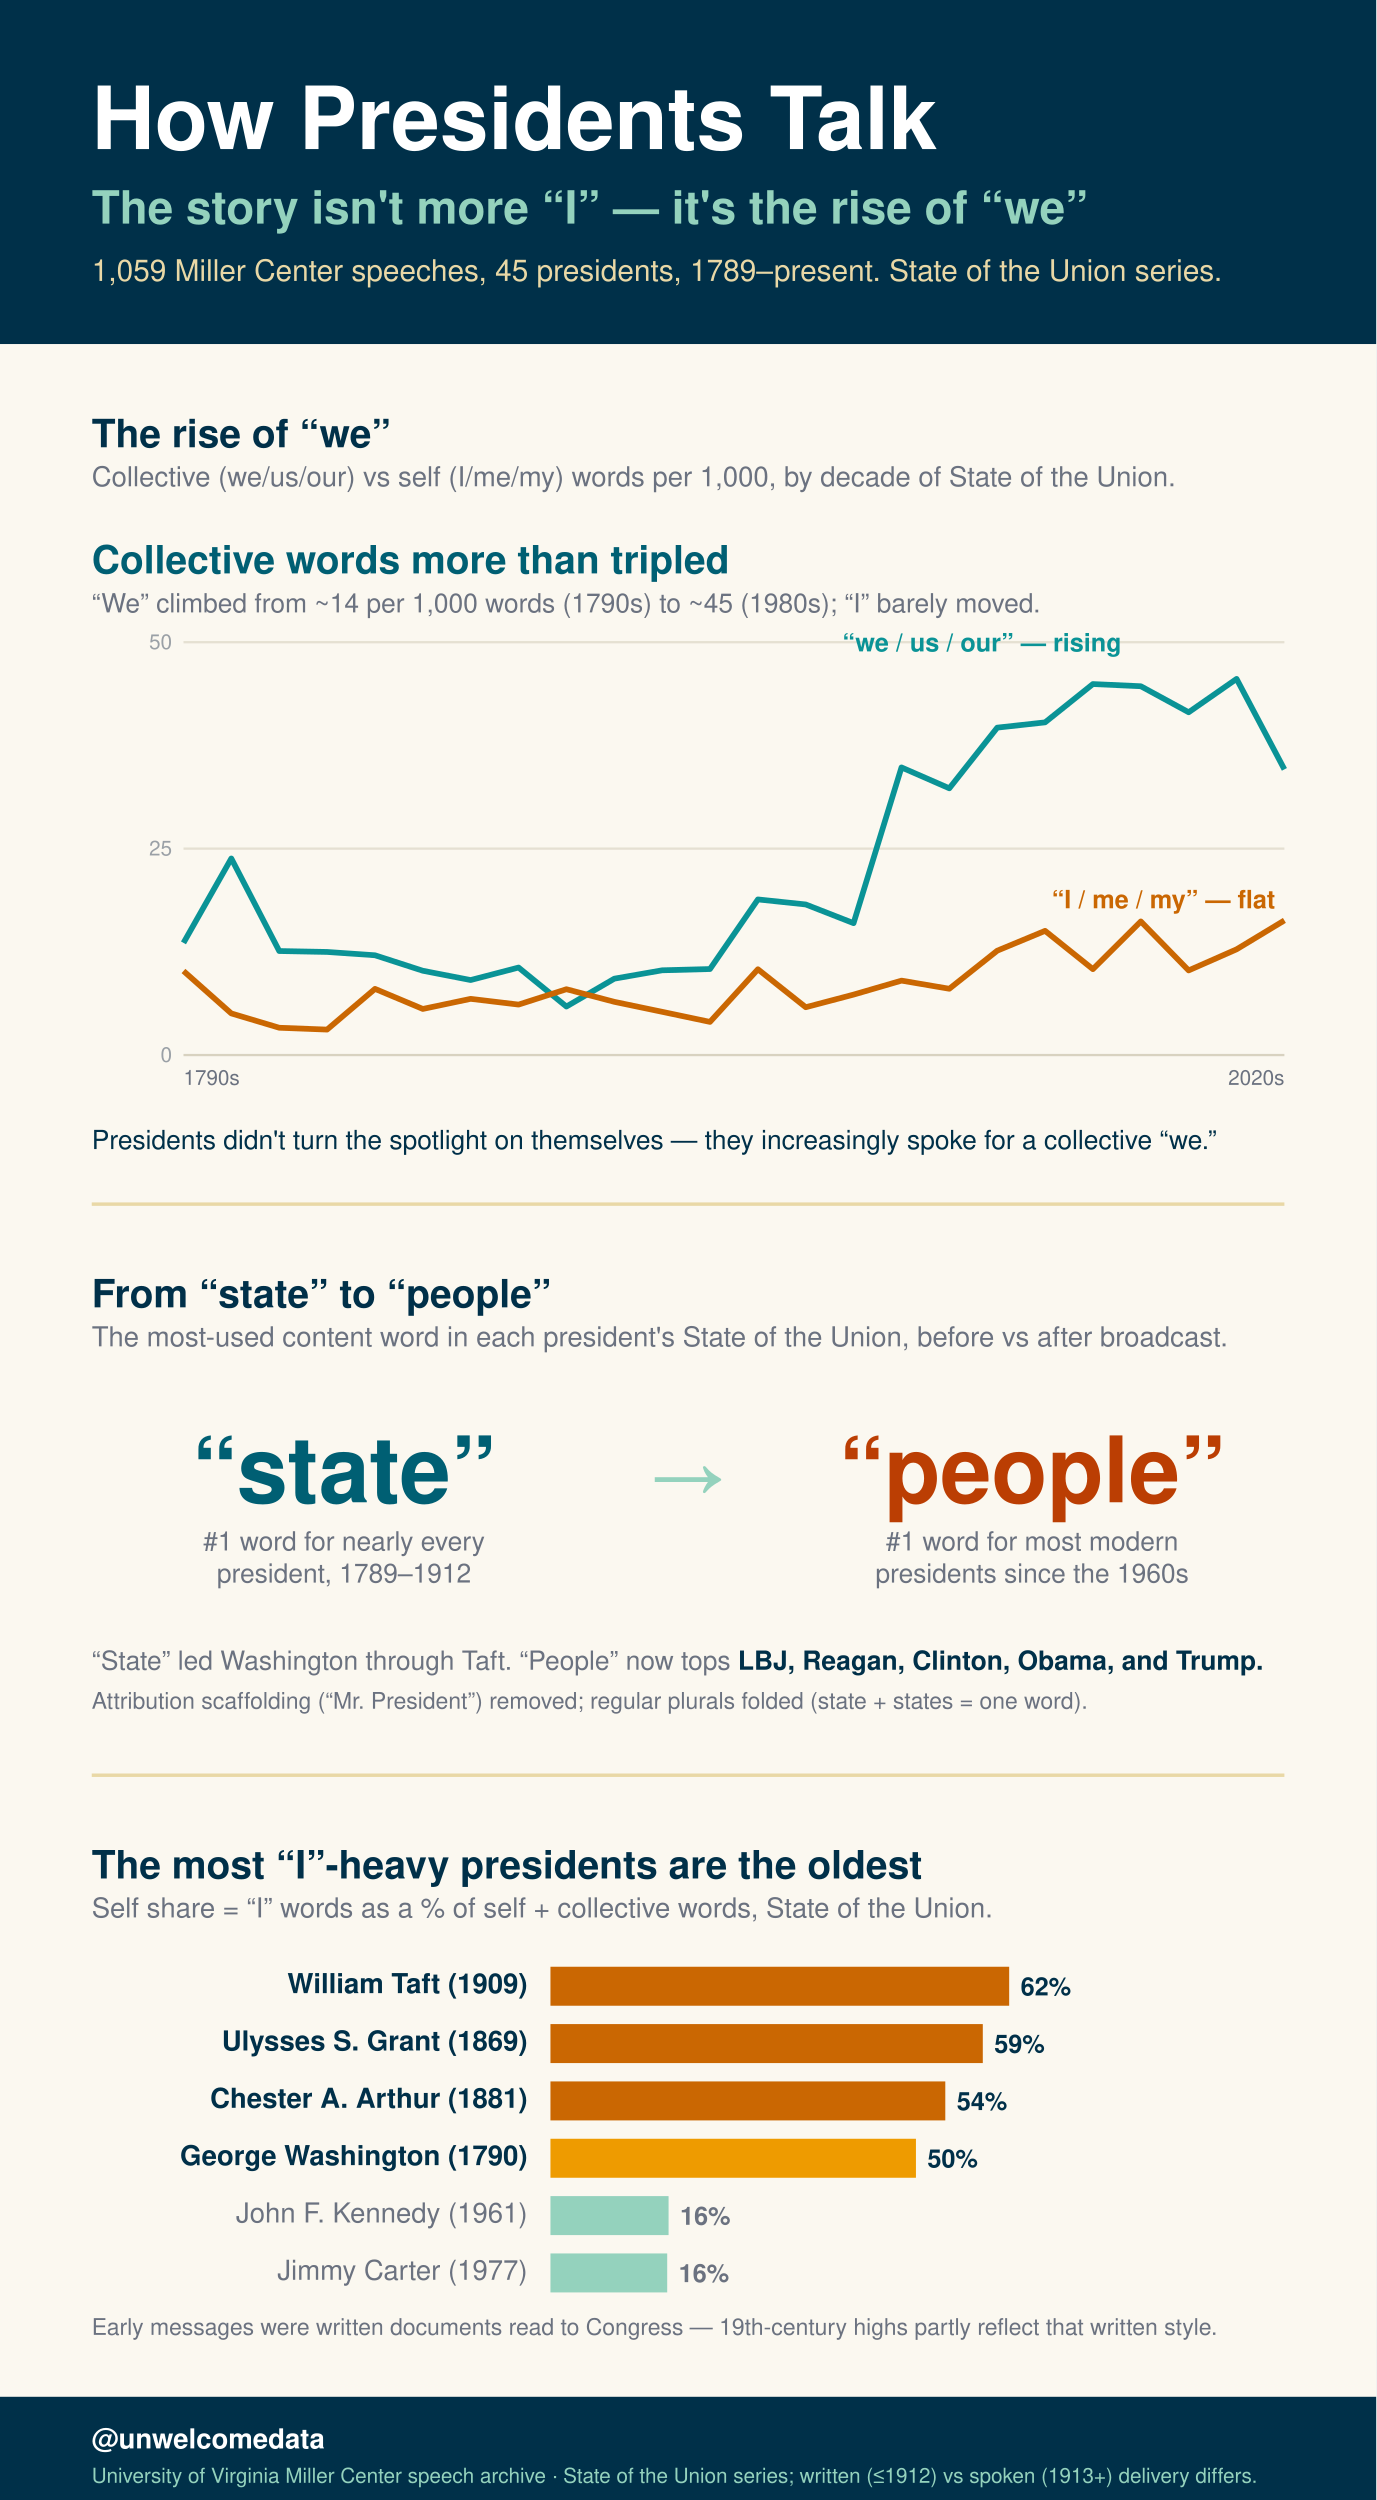
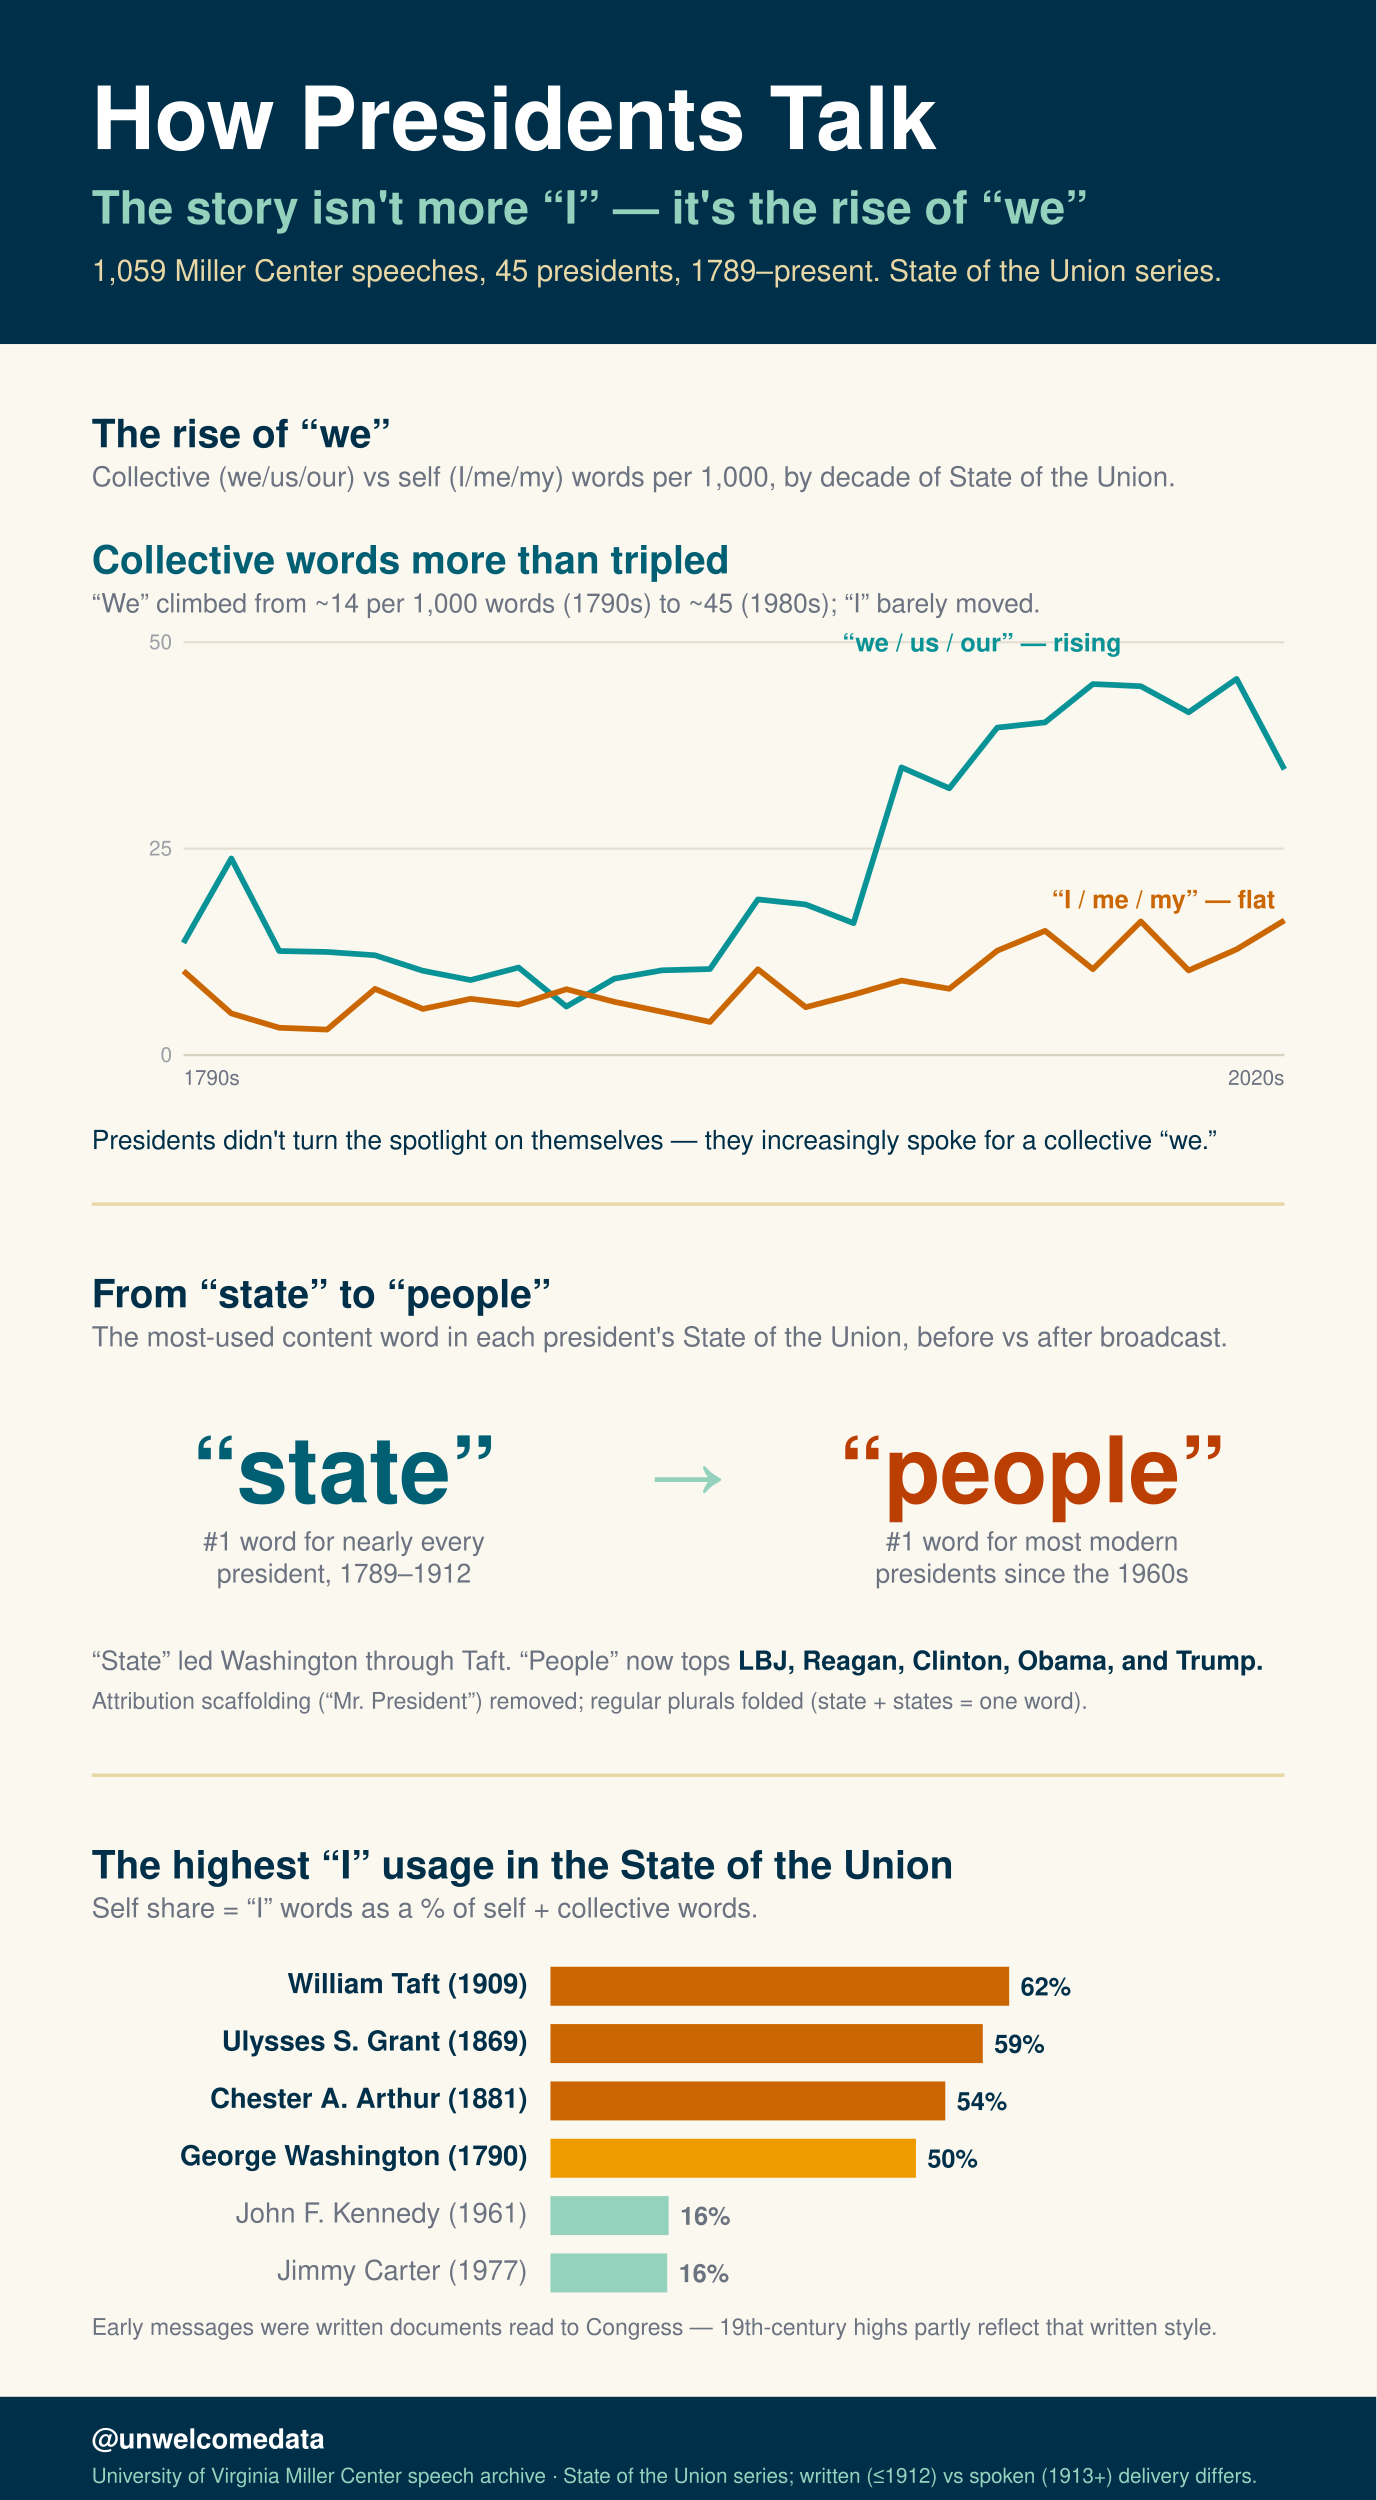
<svg xmlns="http://www.w3.org/2000/svg" width="1200" height="2180" viewBox="0 0 1200 2180" font-family="Helvetica, Arial, sans-serif">
  <rect width="1200" height="2180" fill="#FBF8F0" />
  <rect x="0" y="0" width="1200" height="300" fill="#003049" />
  <text x="80" y="130" fill="#FFFFFF" font-size="76" font-weight="bold">How Presidents Talk</text>
  <text x="80" y="195" fill="#94D2BD" font-size="40" font-weight="bold">The story isn't more “I” — it's the rise of “we”</text>
  <text x="80" y="245" fill="#E9D8A6" font-size="26">1,059 Miller Center speeches, 45 presidents, 1789–present. State of the Union series.</text>
  <text x="80" y="390" fill="#003049" font-size="34" font-weight="bold">The rise of “we”</text>
  <text x="80" y="424" fill="#6B7280" font-size="24">Collective (we/us/our) vs self (I/me/my) words per 1,000, by decade of State of the Union.</text>
  <text x="80" y="500" fill="#005F73" font-size="34" font-weight="bold">Collective words more than tripled</text>
  <text x="80" y="534" fill="#6B7280" font-size="23">“We” climbed from ~14 per 1,000 words (1790s) to ~45 (1980s); “I” barely moved.</text>
  <line x1="160" y1="560.0" x2="1120" y2="560.0" stroke="#E5E0D2" stroke-width="2" />
  <text x="150" y="566" fill="#9AA0A6" font-size="18" text-anchor="end">50</text>
  <line x1="160" y1="740.0" x2="1120" y2="740.0" stroke="#E5E0D2" stroke-width="2" />
  <text x="150" y="746" fill="#9AA0A6" font-size="18" text-anchor="end">25</text>
  <line x1="160" y1="920.0" x2="1120" y2="920.0" stroke="#D8D2C0" stroke-width="2" />
  <text x="150" y="926" fill="#9AA0A6" font-size="18" text-anchor="end">0</text>
  <polyline fill="none" stroke="#0A9396" stroke-width="5" stroke-linejoin="round" points="160.0,822.2 201.7,748.6 243.5,829.3 285.2,830.1 327.0,833.0 368.7,846.5 410.4,854.6 452.2,843.7 493.9,877.7 535.7,853.4 577.4,846.1 619.1,845.0 660.9,784.3 702.6,788.7 744.3,805.0 786.1,669.2 827.8,687.4 869.6,634.5 911.3,629.9 953.0,596.5 994.8,598.4 1036.5,621.1 1078.3,592.0 1120.0,670.9" />
  <polyline fill="none" stroke="#CA6702" stroke-width="5" stroke-linejoin="round" points="160.0,846.7 201.7,883.7 243.5,896.2 285.2,897.8 327.0,862.3 368.7,879.8 410.4,871.0 452.2,876.0 493.9,862.6 535.7,873.6 577.4,882.3 619.1,891.1 660.9,845.2 702.6,878.3 744.3,867.3 786.1,855.1 827.8,862.2 869.6,829.0 911.3,811.7 953.0,845.1 994.8,803.5 1036.5,846.2 1078.3,827.8 1120.0,802.6" />
  <text x="160" y="946" fill="#6B7280" font-size="18" text-anchor="start">1790s</text>
  <text x="1120" y="946" fill="#6B7280" font-size="18" text-anchor="end">2020s</text>
  <text x="978" y="568" fill="#0A9396" font-size="22" font-weight="bold" text-anchor="end">“we / us / our” — rising</text>
  <text x="1112" y="792" fill="#CA6702" font-size="22" font-weight="bold" text-anchor="end">“I / me / my” — flat</text>
  <text x="80" y="1002" fill="#003049" font-size="23">Presidents didn't turn the spotlight on themselves — they increasingly spoke for a collective “we.”</text>
  <line x1="80" y1="1050" x2="1120" y2="1050" stroke="#E9D8A6" stroke-width="3" />
  <text x="80" y="1140" fill="#003049" font-size="34" font-weight="bold">From “state” to “people”</text>
  <text x="80" y="1174" fill="#6B7280" font-size="24">The most-used content word in each president's State of the Union, before vs after broadcast.</text>
  <text x="300" y="1310" fill="#005F73" font-size="80" font-weight="bold" text-anchor="middle">“state”</text>
  <text x="300" y="1352" fill="#6B7280" font-size="23" text-anchor="middle">#1 word for nearly every</text>
  <text x="300" y="1380" fill="#6B7280" font-size="23" text-anchor="middle">president, 1789–1912</text>
  <text x="600" y="1312" fill="#94D2BD" font-size="70" font-weight="bold" text-anchor="middle">→</text>
  <text x="900" y="1310" fill="#BB3E03" font-size="80" font-weight="bold" text-anchor="middle">“people”</text>
  <text x="900" y="1352" fill="#6B7280" font-size="23" text-anchor="middle">#1 word for most modern</text>
  <text x="900" y="1380" fill="#6B7280" font-size="23" text-anchor="middle">presidents since the 1960s</text>
  <text x="80" y="1456" fill="#6B7280" font-size="23">“State” led Washington through Taft. “People” now tops <tspan fill="#003049" font-weight="bold">LBJ, Reagan, Clinton, Obama, and Trump.</tspan>
  </text>
  <text x="80" y="1490" fill="#6B7280" font-size="20">Attribution scaffolding (“Mr. President”) removed; regular plurals folded (state + states = one word).</text>
  <line x1="80" y1="1548" x2="1120" y2="1548" stroke="#E9D8A6" stroke-width="3" />
-   <text x="80" y="1638" fill="#003049" font-size="34" font-weight="bold">The most “I”-heavy presidents are the oldest</text>
-   <text x="80" y="1672" fill="#6B7280" font-size="24">Self share = “I” words as a % of self + collective words, State of the Union.</text>
+   <text x="80" y="1638" fill="#003049" font-size="34" font-weight="bold">The highest “I” usage in the State of the Union</text>
+   <text x="80" y="1672" fill="#6B7280" font-size="24">Self share = “I” words as a % of self + collective words.</text>
  <text x="460" y="1738" fill="#003049" font-size="24" font-weight="bold" text-anchor="end">William Taft (1909)</text>
  <rect x="480" y="1715" width="400.0" height="34" fill="#CA6702" />
  <text x="890" y="1740" fill="#003049" font-size="22" font-weight="bold">62%</text>
  <text x="460" y="1788" fill="#003049" font-size="24" font-weight="bold" text-anchor="end">Ulysses S. Grant (1869)</text>
  <rect x="480" y="1765" width="377.0" height="34" fill="#CA6702" />
  <text x="867" y="1790" fill="#003049" font-size="22" font-weight="bold">59%</text>
  <text x="460" y="1838" fill="#003049" font-size="24" font-weight="bold" text-anchor="end">Chester A. Arthur (1881)</text>
  <rect x="480" y="1815" width="344.3" height="34" fill="#CA6702" />
  <text x="834.3" y="1840" fill="#003049" font-size="22" font-weight="bold">54%</text>
  <text x="460" y="1888" fill="#003049" font-size="24" font-weight="bold" text-anchor="end">George Washington (1790)</text>
  <rect x="480" y="1865" width="318.7" height="34" fill="#EE9B00" />
  <text x="808.7" y="1890" fill="#003049" font-size="22" font-weight="bold">50%</text>
  <text x="460" y="1938" fill="#6B7280" font-size="24" text-anchor="end">John F. Kennedy (1961)</text>
  <rect x="480" y="1915" width="103.0" height="34" fill="#94D2BD" />
  <text x="593" y="1940" fill="#6B7280" font-size="22" font-weight="bold">16%</text>
  <text x="460" y="1988" fill="#6B7280" font-size="24" text-anchor="end">Jimmy Carter (1977)</text>
  <rect x="480" y="1965" width="101.8" height="34" fill="#94D2BD" />
  <text x="591.8" y="1990" fill="#6B7280" font-size="22" font-weight="bold">16%</text>
  <text x="80" y="2036" fill="#6B7280" font-size="20">Early messages were written documents read to Congress — 19th-century highs partly reflect that written style.</text>
  <rect x="0" y="2090" width="1200" height="90" fill="#003049" />
  <text x="80" y="2135" fill="#FFFFFF" font-size="24" font-weight="bold">@unwelcomedata</text>
  <text x="80" y="2165" fill="#94D2BD" font-size="18">University of Virginia Miller Center speech archive · State of the Union series; written (≤1912) vs spoken (1913+) delivery differs.</text>
</svg>
